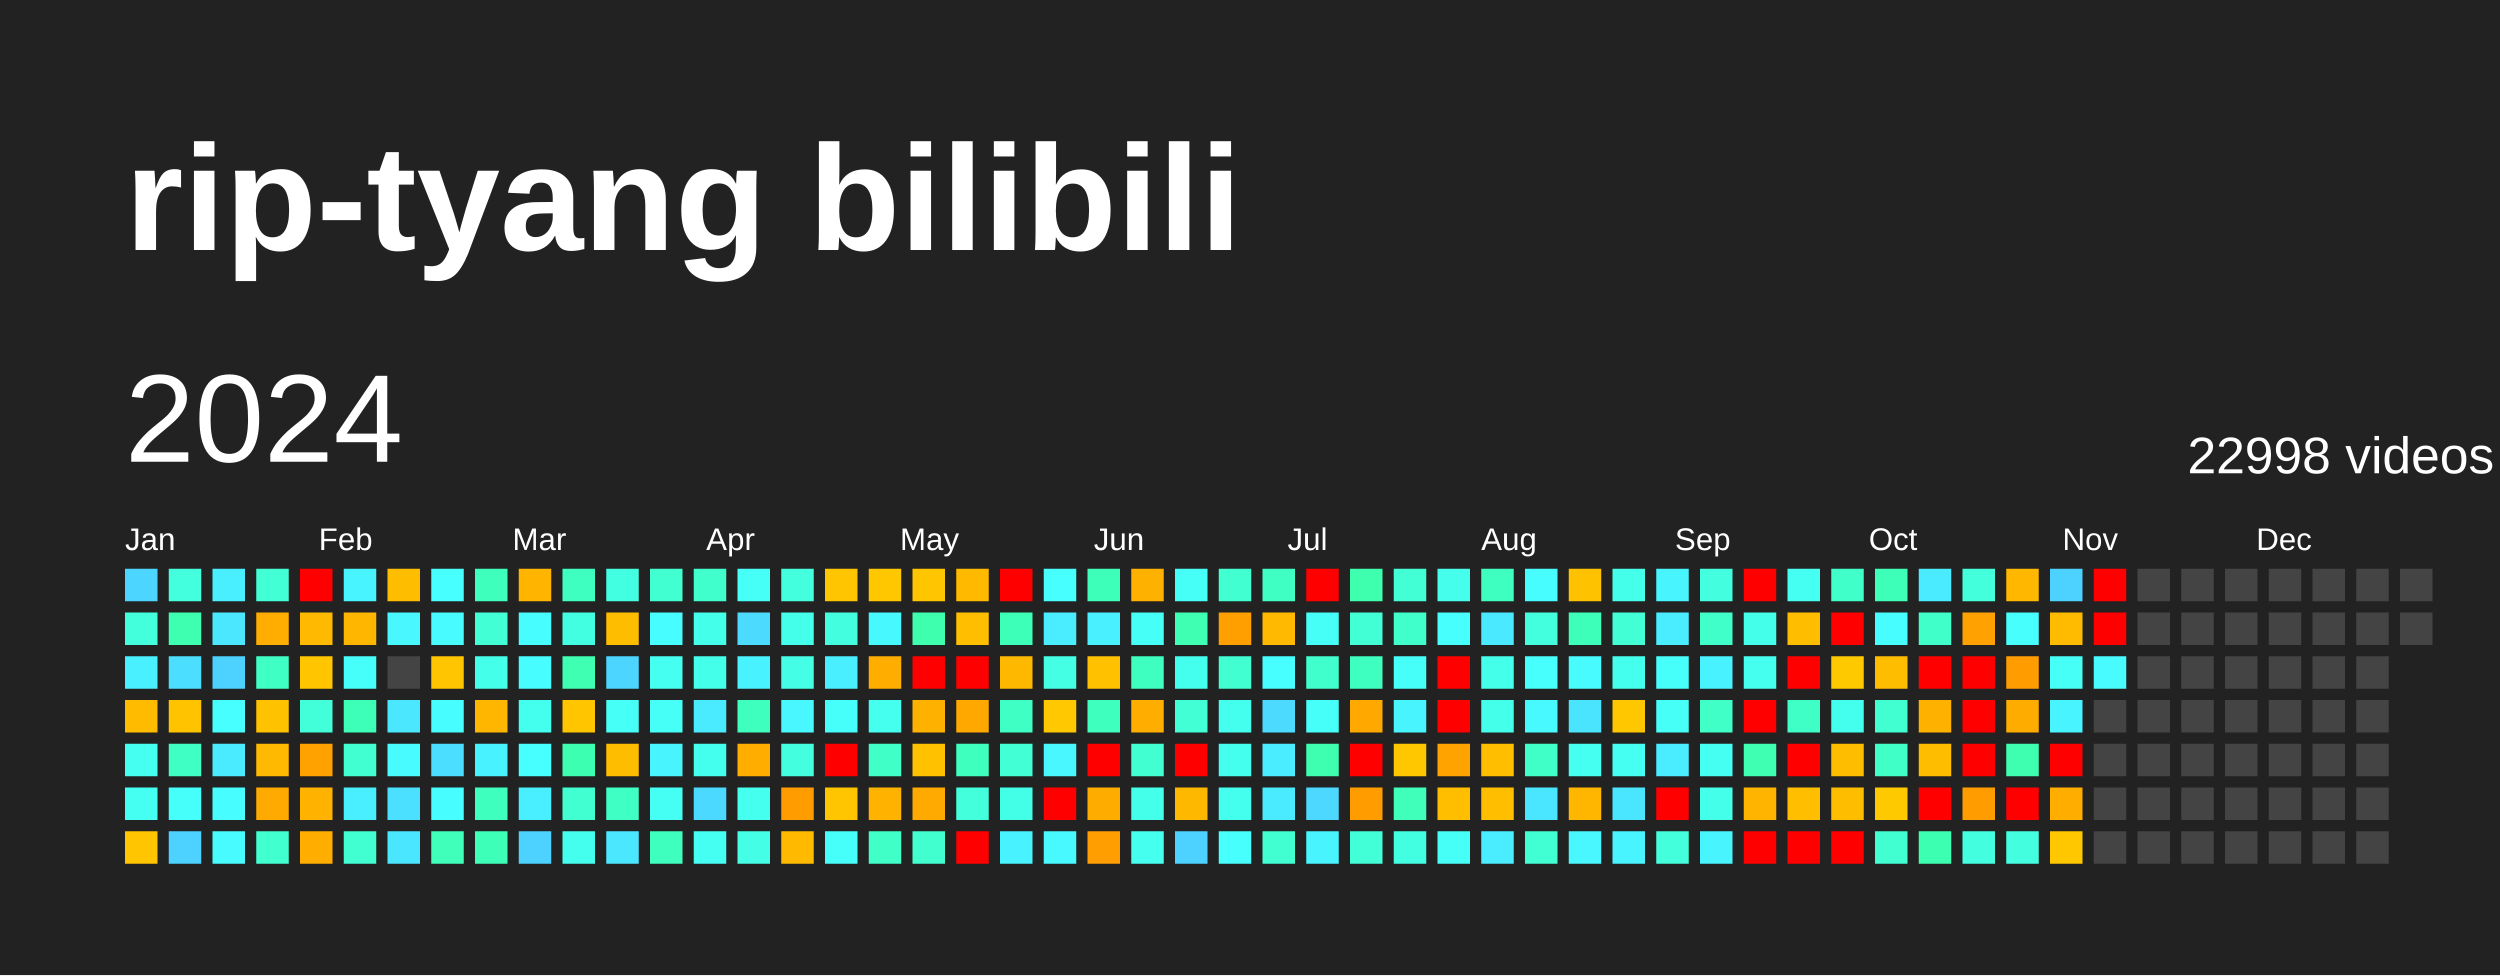
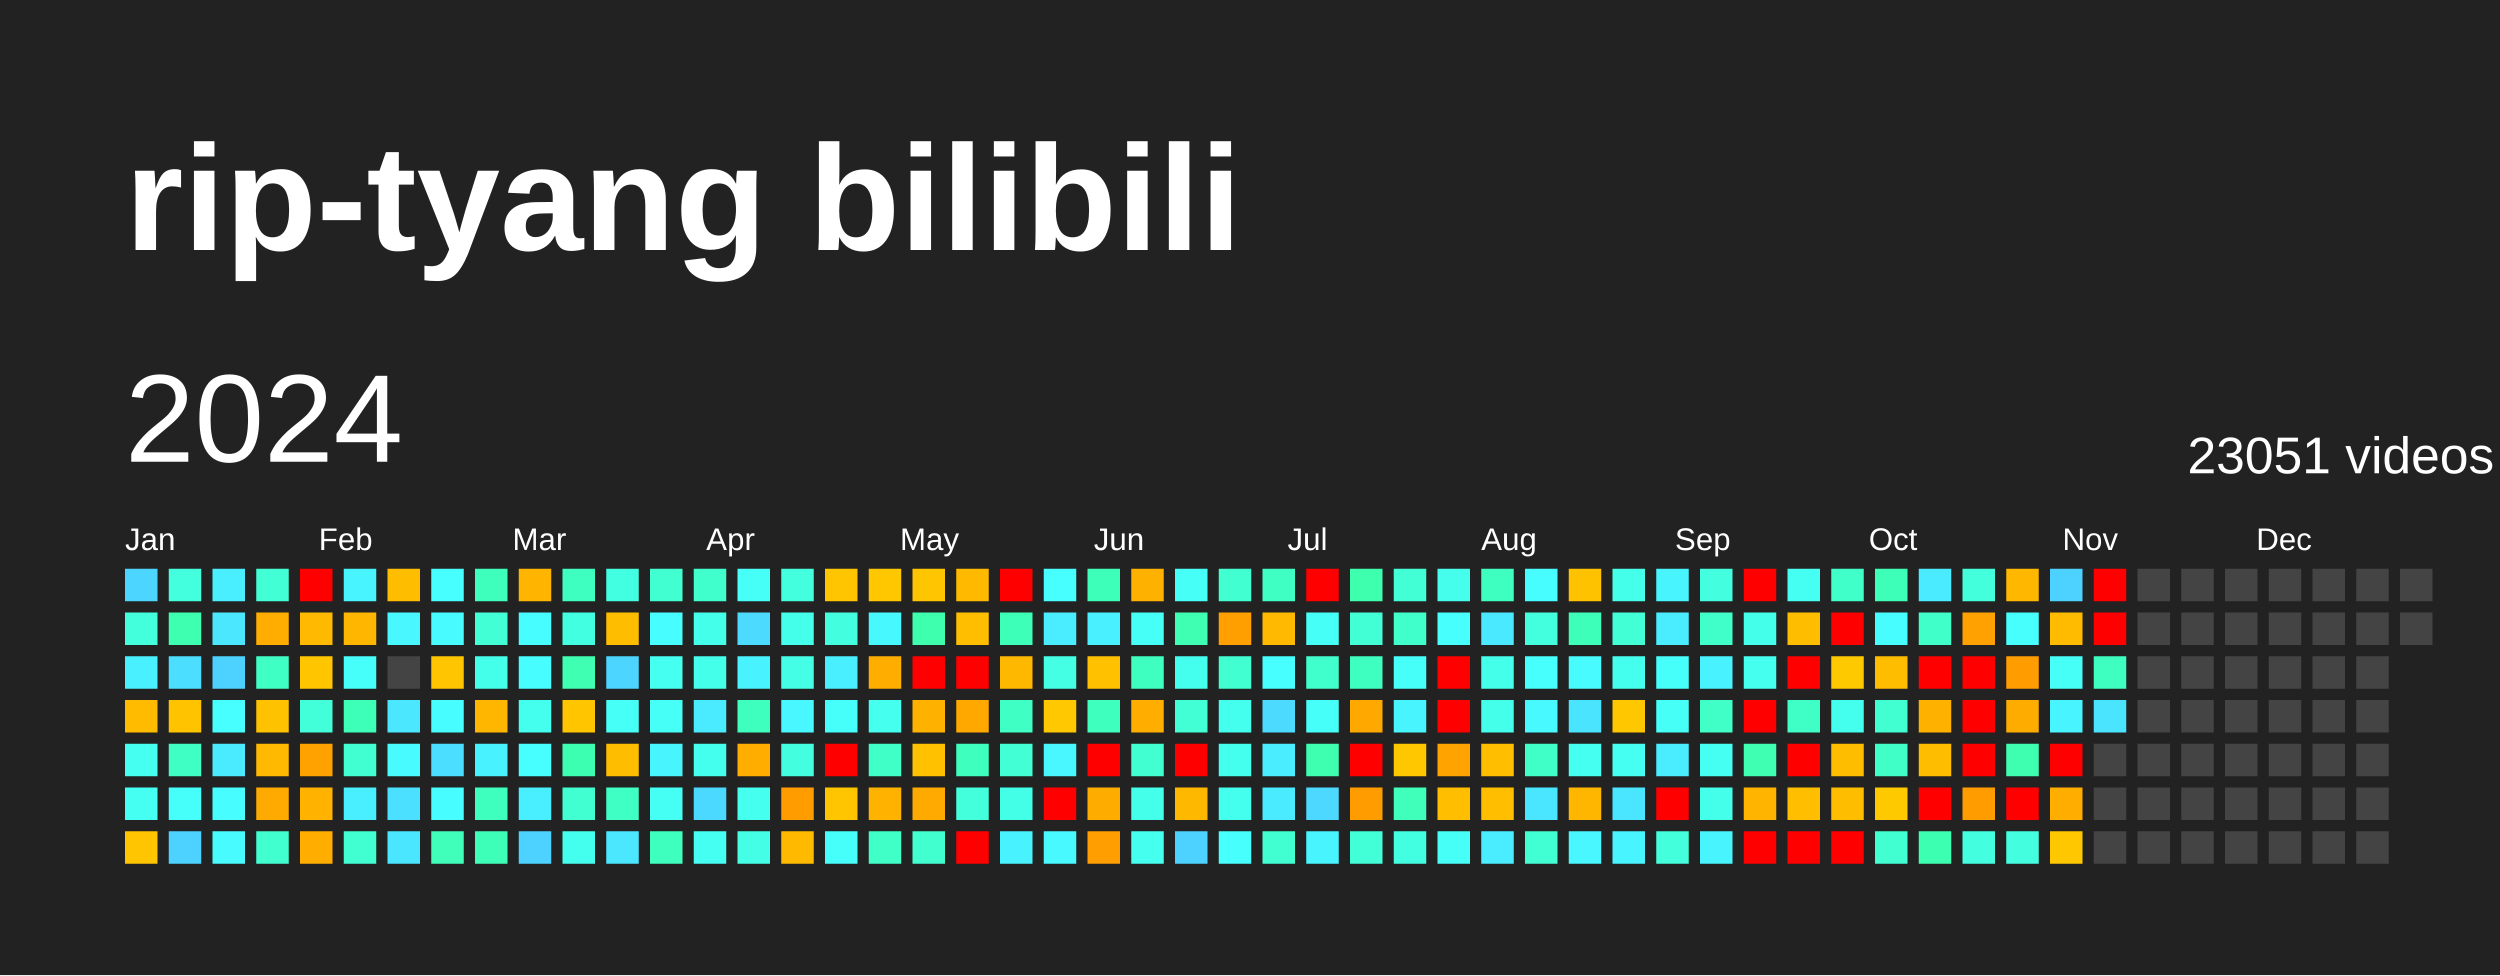
<svg xmlns="http://www.w3.org/2000/svg" baseProfile="full" height="78mm" version="1.1" viewBox="0,0,200,78" width="200mm">
  <defs />
  <rect fill="#222222" height="78" width="200" x="0" y="0" />
  <text fill="#FFFFFF" style="font-size:12px; font-family:Arial; font-weight:bold;" x="10" y="20">rip-tyang bilibili</text>
  <text dominant-baseline="hanging" fill="#FFFFFF" style="font-size:10.0px; font-family:Arial;" x="10" y="30">2024</text>
-   <text dominant-baseline="hanging" fill="#FFFFFF" style="font-size:4.125px; font-family:Arial;" x="175" y="35">22998 videos</text>
+   <text dominant-baseline="hanging" fill="#FFFFFF" style="font-size:4.125px; font-family:Arial;" x="175" y="35">23051 videos</text>
  <text fill="#FFFFFF" style="font-size:2.5px; font-family:Arial" x="10.0" y="44">Jan</text>
  <text fill="#FFFFFF" style="font-size:2.5px; font-family:Arial" x="25.5" y="44">Feb</text>
  <text fill="#FFFFFF" style="font-size:2.5px; font-family:Arial" x="41.0" y="44">Mar</text>
  <text fill="#FFFFFF" style="font-size:2.5px; font-family:Arial" x="56.5" y="44">Apr</text>
  <text fill="#FFFFFF" style="font-size:2.5px; font-family:Arial" x="72.0" y="44">May</text>
  <text fill="#FFFFFF" style="font-size:2.5px; font-family:Arial" x="87.5" y="44">Jun</text>
  <text fill="#FFFFFF" style="font-size:2.5px; font-family:Arial" x="103.0" y="44">Jul</text>
  <text fill="#FFFFFF" style="font-size:2.5px; font-family:Arial" x="118.5" y="44">Aug</text>
  <text fill="#FFFFFF" style="font-size:2.5px; font-family:Arial" x="134.0" y="44">Sep</text>
  <text fill="#FFFFFF" style="font-size:2.5px; font-family:Arial" x="149.5" y="44">Oct</text>
  <text fill="#FFFFFF" style="font-size:2.5px; font-family:Arial" x="165.0" y="44">Nov</text>
  <text fill="#FFFFFF" style="font-size:2.5px; font-family:Arial" x="180.5" y="44">Dec</text>
  <rect fill="#4cd6ff" height="2.6" width="2.6" x="10.0" y="45.5" />
  <rect fill="#43ffdb" height="2.6" width="2.6" x="10.0" y="49.0" />
  <rect fill="#49f0ff" height="2.6" width="2.6" x="10.0" y="52.5" />
  <rect fill="#ffbb00" height="2.6" width="2.6" x="10.0" y="56.0" />
  <rect fill="#45fff1" height="2.6" width="2.6" x="10.0" y="59.5" />
  <rect fill="#45fff3" height="2.6" width="2.6" x="10.0" y="63.0" />
  <rect fill="#ffc500" height="2.6" width="2.6" x="10.0" y="66.5" />
  <rect fill="#43ffdd" height="2.6" width="2.6" x="13.5" y="45.5" />
  <rect fill="#3dffaf" height="2.6" width="2.6" x="13.5" y="49.0" />
  <rect fill="#4bdeff" height="2.6" width="2.6" x="13.5" y="52.5" />
  <rect fill="#ffc300" height="2.6" width="2.6" x="13.5" y="56.0" />
  <rect fill="#40ffc4" height="2.6" width="2.6" x="13.5" y="59.5" />
  <rect fill="#46fffb" height="2.6" width="2.6" x="13.5" y="63.0" />
  <rect fill="#4dd2ff" height="2.6" width="2.6" x="13.5" y="66.5" />
  <rect fill="#49efff" height="2.6" width="2.6" x="17.0" y="45.5" />
  <rect fill="#4ae7ff" height="2.6" width="2.6" x="17.0" y="49.0" />
  <rect fill="#4dd2ff" height="2.6" width="2.6" x="17.0" y="52.5" />
  <rect fill="#47fffe" height="2.6" width="2.6" x="17.0" y="56.0" />
  <rect fill="#4aeaff" height="2.6" width="2.6" x="17.0" y="59.5" />
  <rect fill="#47fdff" height="2.6" width="2.6" x="17.0" y="63.0" />
  <rect fill="#47fbff" height="2.6" width="2.6" x="17.0" y="66.5" />
  <rect fill="#42ffd6" height="2.6" width="2.6" x="20.5" y="45.5" />
  <rect fill="#ffad00" height="2.6" width="2.6" x="20.5" y="49.0" />
  <rect fill="#40ffc4" height="2.6" width="2.6" x="20.5" y="52.5" />
  <rect fill="#ffc200" height="2.6" width="2.6" x="20.5" y="56.0" />
  <rect fill="#ffb900" height="2.6" width="2.6" x="20.5" y="59.5" />
  <rect fill="#ffaa00" height="2.6" width="2.6" x="20.5" y="63.0" />
  <rect fill="#41ffce" height="2.6" width="2.6" x="20.5" y="66.5" />
  <rect fill="red" height="2.6" width="2.6" x="24.0" y="45.5" />
  <rect fill="#ffb900" height="2.6" width="2.6" x="24.0" y="49.0" />
  <rect fill="#ffc600" height="2.6" width="2.6" x="24.0" y="52.5" />
  <rect fill="#42ffda" height="2.6" width="2.6" x="24.0" y="56.0" />
  <rect fill="#ffa200" height="2.6" width="2.6" x="24.0" y="59.5" />
  <rect fill="#ffb200" height="2.6" width="2.6" x="24.0" y="63.0" />
  <rect fill="#ffae00" height="2.6" width="2.6" x="24.0" y="66.5" />
  <rect fill="#48f4ff" height="2.6" width="2.6" x="27.5" y="45.5" />
  <rect fill="#ffb600" height="2.6" width="2.6" x="27.5" y="49.0" />
  <rect fill="#46fffb" height="2.6" width="2.6" x="27.5" y="52.5" />
  <rect fill="#3effb8" height="2.6" width="2.6" x="27.5" y="56.0" />
  <rect fill="#41ffd1" height="2.6" width="2.6" x="27.5" y="59.5" />
  <rect fill="#49efff" height="2.6" width="2.6" x="27.5" y="63.0" />
  <rect fill="#41ffd1" height="2.6" width="2.6" x="27.5" y="66.5" />
  <rect fill="#ffbd00" height="2.6" width="2.6" x="31.0" y="45.5" />
  <rect fill="#48f7ff" height="2.6" width="2.6" x="31.0" y="49.0" />
  <rect fill="#444444" height="2.6" width="2.6" x="31.0" y="52.5" />
  <rect fill="#4ae7ff" height="2.6" width="2.6" x="31.0" y="56.0" />
  <rect fill="#47fbff" height="2.6" width="2.6" x="31.0" y="59.5" />
  <rect fill="#4be0ff" height="2.6" width="2.6" x="31.0" y="63.0" />
  <rect fill="#4ae6ff" height="2.6" width="2.6" x="31.0" y="66.5" />
  <rect fill="#47fffe" height="2.6" width="2.6" x="34.5" y="45.5" />
  <rect fill="#47fbff" height="2.6" width="2.6" x="34.5" y="49.0" />
  <rect fill="#ffc500" height="2.6" width="2.6" x="34.5" y="52.5" />
  <rect fill="#47fdff" height="2.6" width="2.6" x="34.5" y="56.0" />
  <rect fill="#4bdeff" height="2.6" width="2.6" x="34.5" y="59.5" />
  <rect fill="#47fdff" height="2.6" width="2.6" x="34.5" y="63.0" />
  <rect fill="#3fffbb" height="2.6" width="2.6" x="34.5" y="66.5" />
  <rect fill="#3fffbd" height="2.6" width="2.6" x="38.0" y="45.5" />
  <rect fill="#42ffd5" height="2.6" width="2.6" x="38.0" y="49.0" />
  <rect fill="#44ffea" height="2.6" width="2.6" x="38.0" y="52.5" />
  <rect fill="#ffb600" height="2.6" width="2.6" x="38.0" y="56.0" />
  <rect fill="#49f2ff" height="2.6" width="2.6" x="38.0" y="59.5" />
  <rect fill="#3fffbf" height="2.6" width="2.6" x="38.0" y="63.0" />
  <rect fill="#3effb8" height="2.6" width="2.6" x="38.0" y="66.5" />
  <rect fill="#ffb400" height="2.6" width="2.6" x="41.5" y="45.5" />
  <rect fill="#47fdff" height="2.6" width="2.6" x="41.5" y="49.0" />
  <rect fill="#47fdff" height="2.6" width="2.6" x="41.5" y="52.5" />
  <rect fill="#45ffee" height="2.6" width="2.6" x="41.5" y="56.0" />
  <rect fill="#47ffff" height="2.6" width="2.6" x="41.5" y="59.5" />
  <rect fill="#49efff" height="2.6" width="2.6" x="41.5" y="63.0" />
  <rect fill="#4dd2ff" height="2.6" width="2.6" x="41.5" y="66.5" />
  <rect fill="#3fffc0" height="2.6" width="2.6" x="45.0" y="45.5" />
  <rect fill="#43ffe2" height="2.6" width="2.6" x="45.0" y="49.0" />
  <rect fill="#3effb2" height="2.6" width="2.6" x="45.0" y="52.5" />
  <rect fill="#ffc600" height="2.6" width="2.6" x="45.0" y="56.0" />
  <rect fill="#3dffb1" height="2.6" width="2.6" x="45.0" y="59.5" />
  <rect fill="#41ffd0" height="2.6" width="2.6" x="45.0" y="63.0" />
  <rect fill="#45ffee" height="2.6" width="2.6" x="45.0" y="66.5" />
  <rect fill="#43ffe2" height="2.6" width="2.6" x="48.5" y="45.5" />
  <rect fill="#ffbd00" height="2.6" width="2.6" x="48.5" y="49.0" />
  <rect fill="#4cd6ff" height="2.6" width="2.6" x="48.5" y="52.5" />
  <rect fill="#46fff6" height="2.6" width="2.6" x="48.5" y="56.0" />
  <rect fill="#ffbd00" height="2.6" width="2.6" x="48.5" y="59.5" />
  <rect fill="#40ffc4" height="2.6" width="2.6" x="48.5" y="63.0" />
  <rect fill="#4ae7ff" height="2.6" width="2.6" x="48.5" y="66.5" />
  <rect fill="#41ffd0" height="2.6" width="2.6" x="52.0" y="45.5" />
  <rect fill="#47fdff" height="2.6" width="2.6" x="52.0" y="49.0" />
  <rect fill="#45fff1" height="2.6" width="2.6" x="52.0" y="52.5" />
  <rect fill="#46fff7" height="2.6" width="2.6" x="52.0" y="56.0" />
  <rect fill="#48f5ff" height="2.6" width="2.6" x="52.0" y="59.5" />
  <rect fill="#46fff4" height="2.6" width="2.6" x="52.0" y="63.0" />
  <rect fill="#3fffbf" height="2.6" width="2.6" x="52.0" y="66.5" />
  <rect fill="#41ffcc" height="2.6" width="2.6" x="55.5" y="45.5" />
  <rect fill="#44ffea" height="2.6" width="2.6" x="55.5" y="49.0" />
  <rect fill="#44ffea" height="2.6" width="2.6" x="55.5" y="52.5" />
  <rect fill="#4aeaff" height="2.6" width="2.6" x="55.5" y="56.0" />
  <rect fill="#45ffee" height="2.6" width="2.6" x="55.5" y="59.5" />
  <rect fill="#4cd9ff" height="2.6" width="2.6" x="55.5" y="63.0" />
  <rect fill="#45fff3" height="2.6" width="2.6" x="55.5" y="66.5" />
  <rect fill="#46fff6" height="2.6" width="2.6" x="59.0" y="45.5" />
  <rect fill="#4cdbff" height="2.6" width="2.6" x="59.0" y="49.0" />
  <rect fill="#49f2ff" height="2.6" width="2.6" x="59.0" y="52.5" />
  <rect fill="#3fffbf" height="2.6" width="2.6" x="59.0" y="56.0" />
  <rect fill="#ffae00" height="2.6" width="2.6" x="59.0" y="59.5" />
  <rect fill="#45ffef" height="2.6" width="2.6" x="59.0" y="63.0" />
  <rect fill="#44ffe5" height="2.6" width="2.6" x="59.0" y="66.5" />
  <rect fill="#43ffdd" height="2.6" width="2.6" x="62.5" y="45.5" />
  <rect fill="#44ffea" height="2.6" width="2.6" x="62.5" y="49.0" />
  <rect fill="#44ffe5" height="2.6" width="2.6" x="62.5" y="52.5" />
  <rect fill="#48f7ff" height="2.6" width="2.6" x="62.5" y="56.0" />
  <rect fill="#43ffe0" height="2.6" width="2.6" x="62.5" y="59.5" />
  <rect fill="#ff9c00" height="2.6" width="2.6" x="62.5" y="63.0" />
  <rect fill="#ffba00" height="2.6" width="2.6" x="62.5" y="66.5" />
  <rect fill="#ffc500" height="2.6" width="2.6" x="66.0" y="45.5" />
  <rect fill="#43ffe0" height="2.6" width="2.6" x="66.0" y="49.0" />
  <rect fill="#49efff" height="2.6" width="2.6" x="66.0" y="52.5" />
  <rect fill="#46fffb" height="2.6" width="2.6" x="66.0" y="56.0" />
  <rect fill="red" height="2.6" width="2.6" x="66.0" y="59.5" />
  <rect fill="#ffc500" height="2.6" width="2.6" x="66.0" y="63.0" />
  <rect fill="#46fffb" height="2.6" width="2.6" x="66.0" y="66.5" />
  <rect fill="#ffc700" height="2.6" width="2.6" x="69.5" y="45.5" />
  <rect fill="#48f8ff" height="2.6" width="2.6" x="69.5" y="49.0" />
  <rect fill="#ffae00" height="2.6" width="2.6" x="69.5" y="52.5" />
  <rect fill="#45ffef" height="2.6" width="2.6" x="69.5" y="56.0" />
  <rect fill="#40ffc7" height="2.6" width="2.6" x="69.5" y="59.5" />
  <rect fill="#ffb200" height="2.6" width="2.6" x="69.5" y="63.0" />
  <rect fill="#40ffc7" height="2.6" width="2.6" x="69.5" y="66.5" />
  <rect fill="#ffc500" height="2.6" width="2.6" x="73.0" y="45.5" />
  <rect fill="#3dffad" height="2.6" width="2.6" x="73.0" y="49.0" />
  <rect fill="red" height="2.6" width="2.6" x="73.0" y="52.5" />
  <rect fill="#ffb100" height="2.6" width="2.6" x="73.0" y="56.0" />
  <rect fill="#ffc100" height="2.6" width="2.6" x="73.0" y="59.5" />
  <rect fill="#ffaa00" height="2.6" width="2.6" x="73.0" y="63.0" />
  <rect fill="#41ffce" height="2.6" width="2.6" x="73.0" y="66.5" />
  <rect fill="#ffba00" height="2.6" width="2.6" x="76.5" y="45.5" />
  <rect fill="#ffbe00" height="2.6" width="2.6" x="76.5" y="49.0" />
  <rect fill="red" height="2.6" width="2.6" x="76.5" y="52.5" />
  <rect fill="#ffa800" height="2.6" width="2.6" x="76.5" y="56.0" />
  <rect fill="#3fffbf" height="2.6" width="2.6" x="76.5" y="59.5" />
  <rect fill="#43ffdb" height="2.6" width="2.6" x="76.5" y="63.0" />
  <rect fill="red" height="2.6" width="2.6" x="76.5" y="66.5" />
  <rect fill="red" height="2.6" width="2.6" x="80.0" y="45.5" />
  <rect fill="#3effb8" height="2.6" width="2.6" x="80.0" y="49.0" />
  <rect fill="#ffb800" height="2.6" width="2.6" x="80.0" y="52.5" />
  <rect fill="#40ffc4" height="2.6" width="2.6" x="80.0" y="56.0" />
  <rect fill="#42ffd5" height="2.6" width="2.6" x="80.0" y="59.5" />
  <rect fill="#44ffe7" height="2.6" width="2.6" x="80.0" y="63.0" />
  <rect fill="#49f2ff" height="2.6" width="2.6" x="80.0" y="66.5" />
  <rect fill="#47ffff" height="2.6" width="2.6" x="83.5" y="45.5" />
  <rect fill="#4aecff" height="2.6" width="2.6" x="83.5" y="49.0" />
  <rect fill="#44ffe4" height="2.6" width="2.6" x="83.5" y="52.5" />
  <rect fill="#ffc800" height="2.6" width="2.6" x="83.5" y="56.0" />
  <rect fill="#48f7ff" height="2.6" width="2.6" x="83.5" y="59.5" />
  <rect fill="red" height="2.6" width="2.6" x="83.5" y="63.0" />
  <rect fill="#48faff" height="2.6" width="2.6" x="83.5" y="66.5" />
  <rect fill="#3effb9" height="2.6" width="2.6" x="87.0" y="45.5" />
  <rect fill="#49f0ff" height="2.6" width="2.6" x="87.0" y="49.0" />
  <rect fill="#ffc100" height="2.6" width="2.6" x="87.0" y="52.5" />
  <rect fill="#3fffbf" height="2.6" width="2.6" x="87.0" y="56.0" />
  <rect fill="red" height="2.6" width="2.6" x="87.0" y="59.5" />
  <rect fill="#ffac00" height="2.6" width="2.6" x="87.0" y="63.0" />
  <rect fill="#ff9e00" height="2.6" width="2.6" x="87.0" y="66.5" />
  <rect fill="#ffb100" height="2.6" width="2.6" x="90.5" y="45.5" />
  <rect fill="#46fff7" height="2.6" width="2.6" x="90.5" y="49.0" />
  <rect fill="#3fffc0" height="2.6" width="2.6" x="90.5" y="52.5" />
  <rect fill="#ffae00" height="2.6" width="2.6" x="90.5" y="56.0" />
  <rect fill="#41ffd1" height="2.6" width="2.6" x="90.5" y="59.5" />
  <rect fill="#44ffe9" height="2.6" width="2.6" x="90.5" y="63.0" />
  <rect fill="#45ffef" height="2.6" width="2.6" x="90.5" y="66.5" />
  <rect fill="#46fff6" height="2.6" width="2.6" x="94.0" y="45.5" />
  <rect fill="#3effb2" height="2.6" width="2.6" x="94.0" y="49.0" />
  <rect fill="#45ffee" height="2.6" width="2.6" x="94.0" y="52.5" />
  <rect fill="#42ffd6" height="2.6" width="2.6" x="94.0" y="56.0" />
  <rect fill="red" height="2.6" width="2.6" x="94.0" y="59.5" />
  <rect fill="#ffb800" height="2.6" width="2.6" x="94.0" y="63.0" />
  <rect fill="#4dd2ff" height="2.6" width="2.6" x="94.0" y="66.5" />
  <rect fill="#41ffd0" height="2.6" width="2.6" x="97.5" y="45.5" />
  <rect fill="#ff9f00" height="2.6" width="2.6" x="97.5" y="49.0" />
  <rect fill="#41ffd0" height="2.6" width="2.6" x="97.5" y="52.5" />
  <rect fill="#45ffee" height="2.6" width="2.6" x="97.5" y="56.0" />
  <rect fill="#45ffee" height="2.6" width="2.6" x="97.5" y="59.5" />
  <rect fill="#45ffee" height="2.6" width="2.6" x="97.5" y="63.0" />
  <rect fill="#47fffc" height="2.6" width="2.6" x="97.5" y="66.5" />
  <rect fill="#3fffc2" height="2.6" width="2.6" x="101.0" y="45.5" />
  <rect fill="#ffb900" height="2.6" width="2.6" x="101.0" y="49.0" />
  <rect fill="#47ffff" height="2.6" width="2.6" x="101.0" y="52.5" />
  <rect fill="#4cdbff" height="2.6" width="2.6" x="101.0" y="56.0" />
  <rect fill="#4aecff" height="2.6" width="2.6" x="101.0" y="59.5" />
  <rect fill="#4aeaff" height="2.6" width="2.6" x="101.0" y="63.0" />
  <rect fill="#41ffd1" height="2.6" width="2.6" x="101.0" y="66.5" />
  <rect fill="red" height="2.6" width="2.6" x="104.5" y="45.5" />
  <rect fill="#46fff7" height="2.6" width="2.6" x="104.5" y="49.0" />
  <rect fill="#41ffcc" height="2.6" width="2.6" x="104.5" y="52.5" />
  <rect fill="#46fff9" height="2.6" width="2.6" x="104.5" y="56.0" />
  <rect fill="#3dffaf" height="2.6" width="2.6" x="104.5" y="59.5" />
  <rect fill="#4cd8ff" height="2.6" width="2.6" x="104.5" y="63.0" />
  <rect fill="#48f5ff" height="2.6" width="2.6" x="104.5" y="66.5" />
  <rect fill="#3dffad" height="2.6" width="2.6" x="108.0" y="45.5" />
  <rect fill="#42ffd6" height="2.6" width="2.6" x="108.0" y="49.0" />
  <rect fill="#3fffc0" height="2.6" width="2.6" x="108.0" y="52.5" />
  <rect fill="#ffa800" height="2.6" width="2.6" x="108.0" y="56.0" />
  <rect fill="red" height="2.6" width="2.6" x="108.0" y="59.5" />
  <rect fill="#ff9d00" height="2.6" width="2.6" x="108.0" y="63.0" />
  <rect fill="#42ffd8" height="2.6" width="2.6" x="108.0" y="66.5" />
  <rect fill="#42ffd6" height="2.6" width="2.6" x="111.5" y="45.5" />
  <rect fill="#41ffcb" height="2.6" width="2.6" x="111.5" y="49.0" />
  <rect fill="#46fff9" height="2.6" width="2.6" x="111.5" y="52.5" />
  <rect fill="#48f5ff" height="2.6" width="2.6" x="111.5" y="56.0" />
  <rect fill="#ffc700" height="2.6" width="2.6" x="111.5" y="59.5" />
  <rect fill="#3fffbb" height="2.6" width="2.6" x="111.5" y="63.0" />
  <rect fill="#43ffe2" height="2.6" width="2.6" x="111.5" y="66.5" />
  <rect fill="#45ffec" height="2.6" width="2.6" x="115.0" y="45.5" />
  <rect fill="#47fffc" height="2.6" width="2.6" x="115.0" y="49.0" />
  <rect fill="red" height="2.6" width="2.6" x="115.0" y="52.5" />
  <rect fill="red" height="2.6" width="2.6" x="115.0" y="56.0" />
  <rect fill="#ffa300" height="2.6" width="2.6" x="115.0" y="59.5" />
  <rect fill="#ffbe00" height="2.6" width="2.6" x="115.0" y="63.0" />
  <rect fill="#46fff6" height="2.6" width="2.6" x="115.0" y="66.5" />
  <rect fill="#3fffc0" height="2.6" width="2.6" x="118.5" y="45.5" />
  <rect fill="#4ae9ff" height="2.6" width="2.6" x="118.5" y="49.0" />
  <rect fill="#44ffea" height="2.6" width="2.6" x="118.5" y="52.5" />
  <rect fill="#44ffea" height="2.6" width="2.6" x="118.5" y="56.0" />
  <rect fill="#ffbf00" height="2.6" width="2.6" x="118.5" y="59.5" />
  <rect fill="#ffbf00" height="2.6" width="2.6" x="118.5" y="63.0" />
  <rect fill="#4aecff" height="2.6" width="2.6" x="118.5" y="66.5" />
  <rect fill="#47fdff" height="2.6" width="2.6" x="122.0" y="45.5" />
  <rect fill="#43ffdd" height="2.6" width="2.6" x="122.0" y="49.0" />
  <rect fill="#47fffc" height="2.6" width="2.6" x="122.0" y="52.5" />
  <rect fill="#48faff" height="2.6" width="2.6" x="122.0" y="56.0" />
  <rect fill="#40ffc7" height="2.6" width="2.6" x="122.0" y="59.5" />
  <rect fill="#4ae6ff" height="2.6" width="2.6" x="122.0" y="63.0" />
  <rect fill="#42ffd3" height="2.6" width="2.6" x="122.0" y="66.5" />
  <rect fill="#ffc200" height="2.6" width="2.6" x="125.5" y="45.5" />
  <rect fill="#3effb9" height="2.6" width="2.6" x="125.5" y="49.0" />
  <rect fill="#47fbff" height="2.6" width="2.6" x="125.5" y="52.5" />
  <rect fill="#4be4ff" height="2.6" width="2.6" x="125.5" y="56.0" />
  <rect fill="#45fff1" height="2.6" width="2.6" x="125.5" y="59.5" />
  <rect fill="#ffb600" height="2.6" width="2.6" x="125.5" y="63.0" />
  <rect fill="#48f7ff" height="2.6" width="2.6" x="125.5" y="66.5" />
  <rect fill="#44ffea" height="2.6" width="2.6" x="129.0" y="45.5" />
  <rect fill="#42ffd5" height="2.6" width="2.6" x="129.0" y="49.0" />
  <rect fill="#45ffee" height="2.6" width="2.6" x="129.0" y="52.5" />
  <rect fill="#ffc700" height="2.6" width="2.6" x="129.0" y="56.0" />
  <rect fill="#45fff3" height="2.6" width="2.6" x="129.0" y="59.5" />
  <rect fill="#4ae6ff" height="2.6" width="2.6" x="129.0" y="63.0" />
  <rect fill="#48f4ff" height="2.6" width="2.6" x="129.0" y="66.5" />
  <rect fill="#48f5ff" height="2.6" width="2.6" x="132.5" y="45.5" />
  <rect fill="#49edff" height="2.6" width="2.6" x="132.5" y="49.0" />
  <rect fill="#46fffb" height="2.6" width="2.6" x="132.5" y="52.5" />
  <rect fill="#46fff6" height="2.6" width="2.6" x="132.5" y="56.0" />
  <rect fill="#4aecff" height="2.6" width="2.6" x="132.5" y="59.5" />
  <rect fill="red" height="2.6" width="2.6" x="132.5" y="63.0" />
  <rect fill="#43ffdb" height="2.6" width="2.6" x="132.5" y="66.5" />
  <rect fill="#43ffe0" height="2.6" width="2.6" x="136.0" y="45.5" />
  <rect fill="#40ffc9" height="2.6" width="2.6" x="136.0" y="49.0" />
  <rect fill="#49f2ff" height="2.6" width="2.6" x="136.0" y="52.5" />
  <rect fill="#40ffc7" height="2.6" width="2.6" x="136.0" y="56.0" />
  <rect fill="#45fff3" height="2.6" width="2.6" x="136.0" y="59.5" />
  <rect fill="#44ffe9" height="2.6" width="2.6" x="136.0" y="63.0" />
  <rect fill="#48f5ff" height="2.6" width="2.6" x="136.0" y="66.5" />
  <rect fill="red" height="2.6" width="2.6" x="139.5" y="45.5" />
  <rect fill="#44ffea" height="2.6" width="2.6" x="139.5" y="49.0" />
  <rect fill="#45ffef" height="2.6" width="2.6" x="139.5" y="52.5" />
  <rect fill="red" height="2.6" width="2.6" x="139.5" y="56.0" />
  <rect fill="#3effb2" height="2.6" width="2.6" x="139.5" y="59.5" />
  <rect fill="#ffb400" height="2.6" width="2.6" x="139.5" y="63.0" />
  <rect fill="red" height="2.6" width="2.6" x="139.5" y="66.5" />
  <rect fill="#45fff3" height="2.6" width="2.6" x="143.0" y="45.5" />
  <rect fill="#ffbd00" height="2.6" width="2.6" x="143.0" y="49.0" />
  <rect fill="red" height="2.6" width="2.6" x="143.0" y="52.5" />
  <rect fill="#40ffc6" height="2.6" width="2.6" x="143.0" y="56.0" />
  <rect fill="red" height="2.6" width="2.6" x="143.0" y="59.5" />
  <rect fill="#ffbf00" height="2.6" width="2.6" x="143.0" y="63.0" />
  <rect fill="red" height="2.6" width="2.6" x="143.0" y="66.5" />
  <rect fill="#40ffc9" height="2.6" width="2.6" x="146.5" y="45.5" />
  <rect fill="red" height="2.6" width="2.6" x="146.5" y="49.0" />
  <rect fill="#ffc900" height="2.6" width="2.6" x="146.5" y="52.5" />
  <rect fill="#45ffee" height="2.6" width="2.6" x="146.5" y="56.0" />
  <rect fill="#ffbd00" height="2.6" width="2.6" x="146.5" y="59.5" />
  <rect fill="#ffbd00" height="2.6" width="2.6" x="146.5" y="63.0" />
  <rect fill="red" height="2.6" width="2.6" x="146.5" y="66.5" />
  <rect fill="#3effb8" height="2.6" width="2.6" x="150.0" y="45.5" />
  <rect fill="#47fdff" height="2.6" width="2.6" x="150.0" y="49.0" />
  <rect fill="#ffbd00" height="2.6" width="2.6" x="150.0" y="52.5" />
  <rect fill="#41ffd1" height="2.6" width="2.6" x="150.0" y="56.0" />
  <rect fill="#40ffc7" height="2.6" width="2.6" x="150.0" y="59.5" />
  <rect fill="#ffc900" height="2.6" width="2.6" x="150.0" y="63.0" />
  <rect fill="#41ffd1" height="2.6" width="2.6" x="150.0" y="66.5" />
  <rect fill="#4aeaff" height="2.6" width="2.6" x="153.5" y="45.5" />
  <rect fill="#40ffc9" height="2.6" width="2.6" x="153.5" y="49.0" />
  <rect fill="red" height="2.6" width="2.6" x="153.5" y="52.5" />
  <rect fill="#ffb100" height="2.6" width="2.6" x="153.5" y="56.0" />
  <rect fill="#ffbd00" height="2.6" width="2.6" x="153.5" y="59.5" />
  <rect fill="red" height="2.6" width="2.6" x="153.5" y="63.0" />
  <rect fill="#3dffb1" height="2.6" width="2.6" x="153.5" y="66.5" />
  <rect fill="#43ffdb" height="2.6" width="2.6" x="157.0" y="45.5" />
  <rect fill="#ffa100" height="2.6" width="2.6" x="157.0" y="49.0" />
  <rect fill="red" height="2.6" width="2.6" x="157.0" y="52.5" />
  <rect fill="red" height="2.6" width="2.6" x="157.0" y="56.0" />
  <rect fill="red" height="2.6" width="2.6" x="157.0" y="59.5" />
  <rect fill="#ff9d00" height="2.6" width="2.6" x="157.0" y="63.0" />
  <rect fill="#43ffe0" height="2.6" width="2.6" x="157.0" y="66.5" />
  <rect fill="#ffb700" height="2.6" width="2.6" x="160.5" y="45.5" />
  <rect fill="#47fffc" height="2.6" width="2.6" x="160.5" y="49.0" />
  <rect fill="#ff9d00" height="2.6" width="2.6" x="160.5" y="52.5" />
  <rect fill="#ffac00" height="2.6" width="2.6" x="160.5" y="56.0" />
  <rect fill="#3dffaf" height="2.6" width="2.6" x="160.5" y="59.5" />
  <rect fill="red" height="2.6" width="2.6" x="160.5" y="63.0" />
  <rect fill="#43ffdf" height="2.6" width="2.6" x="160.5" y="66.5" />
  <rect fill="#4dd2ff" height="2.6" width="2.6" x="164.0" y="45.5" />
  <rect fill="#ffbb00" height="2.6" width="2.6" x="164.0" y="49.0" />
  <rect fill="#46fff7" height="2.6" width="2.6" x="164.0" y="52.5" />
  <rect fill="#48f4ff" height="2.6" width="2.6" x="164.0" y="56.0" />
  <rect fill="red" height="2.6" width="2.6" x="164.0" y="59.5" />
  <rect fill="#ffae00" height="2.6" width="2.6" x="164.0" y="63.0" />
  <rect fill="#ffc700" height="2.6" width="2.6" x="164.0" y="66.5" />
  <rect fill="red" height="2.6" width="2.6" x="167.5" y="45.5" />
  <rect fill="red" height="2.6" width="2.6" x="167.5" y="49.0" />
-   <rect fill="#47fbff" height="2.6" width="2.6" x="167.5" y="52.5" />
-   <rect fill="#444444" height="2.6" width="2.6" x="167.5" y="56.0" />
+   <rect fill="#3fffc0" height="2.6" width="2.6" x="167.5" y="52.5" />
+   <rect fill="#4be4ff" height="2.6" width="2.6" x="167.5" y="56.0" />
  <rect fill="#444444" height="2.6" width="2.6" x="167.5" y="59.5" />
  <rect fill="#444444" height="2.6" width="2.6" x="167.5" y="63.0" />
  <rect fill="#444444" height="2.6" width="2.6" x="167.5" y="66.5" />
  <rect fill="#444444" height="2.6" width="2.6" x="171.0" y="45.5" />
  <rect fill="#444444" height="2.6" width="2.6" x="171.0" y="49.0" />
  <rect fill="#444444" height="2.6" width="2.6" x="171.0" y="52.5" />
  <rect fill="#444444" height="2.6" width="2.6" x="171.0" y="56.0" />
  <rect fill="#444444" height="2.6" width="2.6" x="171.0" y="59.5" />
  <rect fill="#444444" height="2.6" width="2.6" x="171.0" y="63.0" />
  <rect fill="#444444" height="2.6" width="2.6" x="171.0" y="66.5" />
  <rect fill="#444444" height="2.6" width="2.6" x="174.5" y="45.5" />
  <rect fill="#444444" height="2.6" width="2.6" x="174.5" y="49.0" />
  <rect fill="#444444" height="2.6" width="2.6" x="174.5" y="52.5" />
  <rect fill="#444444" height="2.6" width="2.6" x="174.5" y="56.0" />
  <rect fill="#444444" height="2.6" width="2.6" x="174.5" y="59.5" />
  <rect fill="#444444" height="2.6" width="2.6" x="174.5" y="63.0" />
  <rect fill="#444444" height="2.6" width="2.6" x="174.5" y="66.5" />
  <rect fill="#444444" height="2.6" width="2.6" x="178.0" y="45.5" />
  <rect fill="#444444" height="2.6" width="2.6" x="178.0" y="49.0" />
  <rect fill="#444444" height="2.6" width="2.6" x="178.0" y="52.5" />
  <rect fill="#444444" height="2.6" width="2.6" x="178.0" y="56.0" />
  <rect fill="#444444" height="2.6" width="2.6" x="178.0" y="59.5" />
  <rect fill="#444444" height="2.6" width="2.6" x="178.0" y="63.0" />
  <rect fill="#444444" height="2.6" width="2.6" x="178.0" y="66.5" />
  <rect fill="#444444" height="2.6" width="2.6" x="181.5" y="45.5" />
  <rect fill="#444444" height="2.6" width="2.6" x="181.5" y="49.0" />
  <rect fill="#444444" height="2.6" width="2.6" x="181.5" y="52.5" />
  <rect fill="#444444" height="2.6" width="2.6" x="181.5" y="56.0" />
  <rect fill="#444444" height="2.6" width="2.6" x="181.5" y="59.5" />
  <rect fill="#444444" height="2.6" width="2.6" x="181.5" y="63.0" />
  <rect fill="#444444" height="2.6" width="2.6" x="181.5" y="66.5" />
  <rect fill="#444444" height="2.6" width="2.6" x="185.0" y="45.5" />
  <rect fill="#444444" height="2.6" width="2.6" x="185.0" y="49.0" />
  <rect fill="#444444" height="2.6" width="2.6" x="185.0" y="52.5" />
  <rect fill="#444444" height="2.6" width="2.6" x="185.0" y="56.0" />
  <rect fill="#444444" height="2.6" width="2.6" x="185.0" y="59.5" />
  <rect fill="#444444" height="2.6" width="2.6" x="185.0" y="63.0" />
  <rect fill="#444444" height="2.6" width="2.6" x="185.0" y="66.5" />
  <rect fill="#444444" height="2.6" width="2.6" x="188.5" y="45.5" />
  <rect fill="#444444" height="2.6" width="2.6" x="188.5" y="49.0" />
  <rect fill="#444444" height="2.6" width="2.6" x="188.5" y="52.5" />
  <rect fill="#444444" height="2.6" width="2.6" x="188.5" y="56.0" />
  <rect fill="#444444" height="2.6" width="2.6" x="188.5" y="59.5" />
  <rect fill="#444444" height="2.6" width="2.6" x="188.5" y="63.0" />
  <rect fill="#444444" height="2.6" width="2.6" x="188.5" y="66.5" />
  <rect fill="#444444" height="2.6" width="2.6" x="192.0" y="45.5" />
  <rect fill="#444444" height="2.6" width="2.6" x="192.0" y="49.0" />
</svg>
